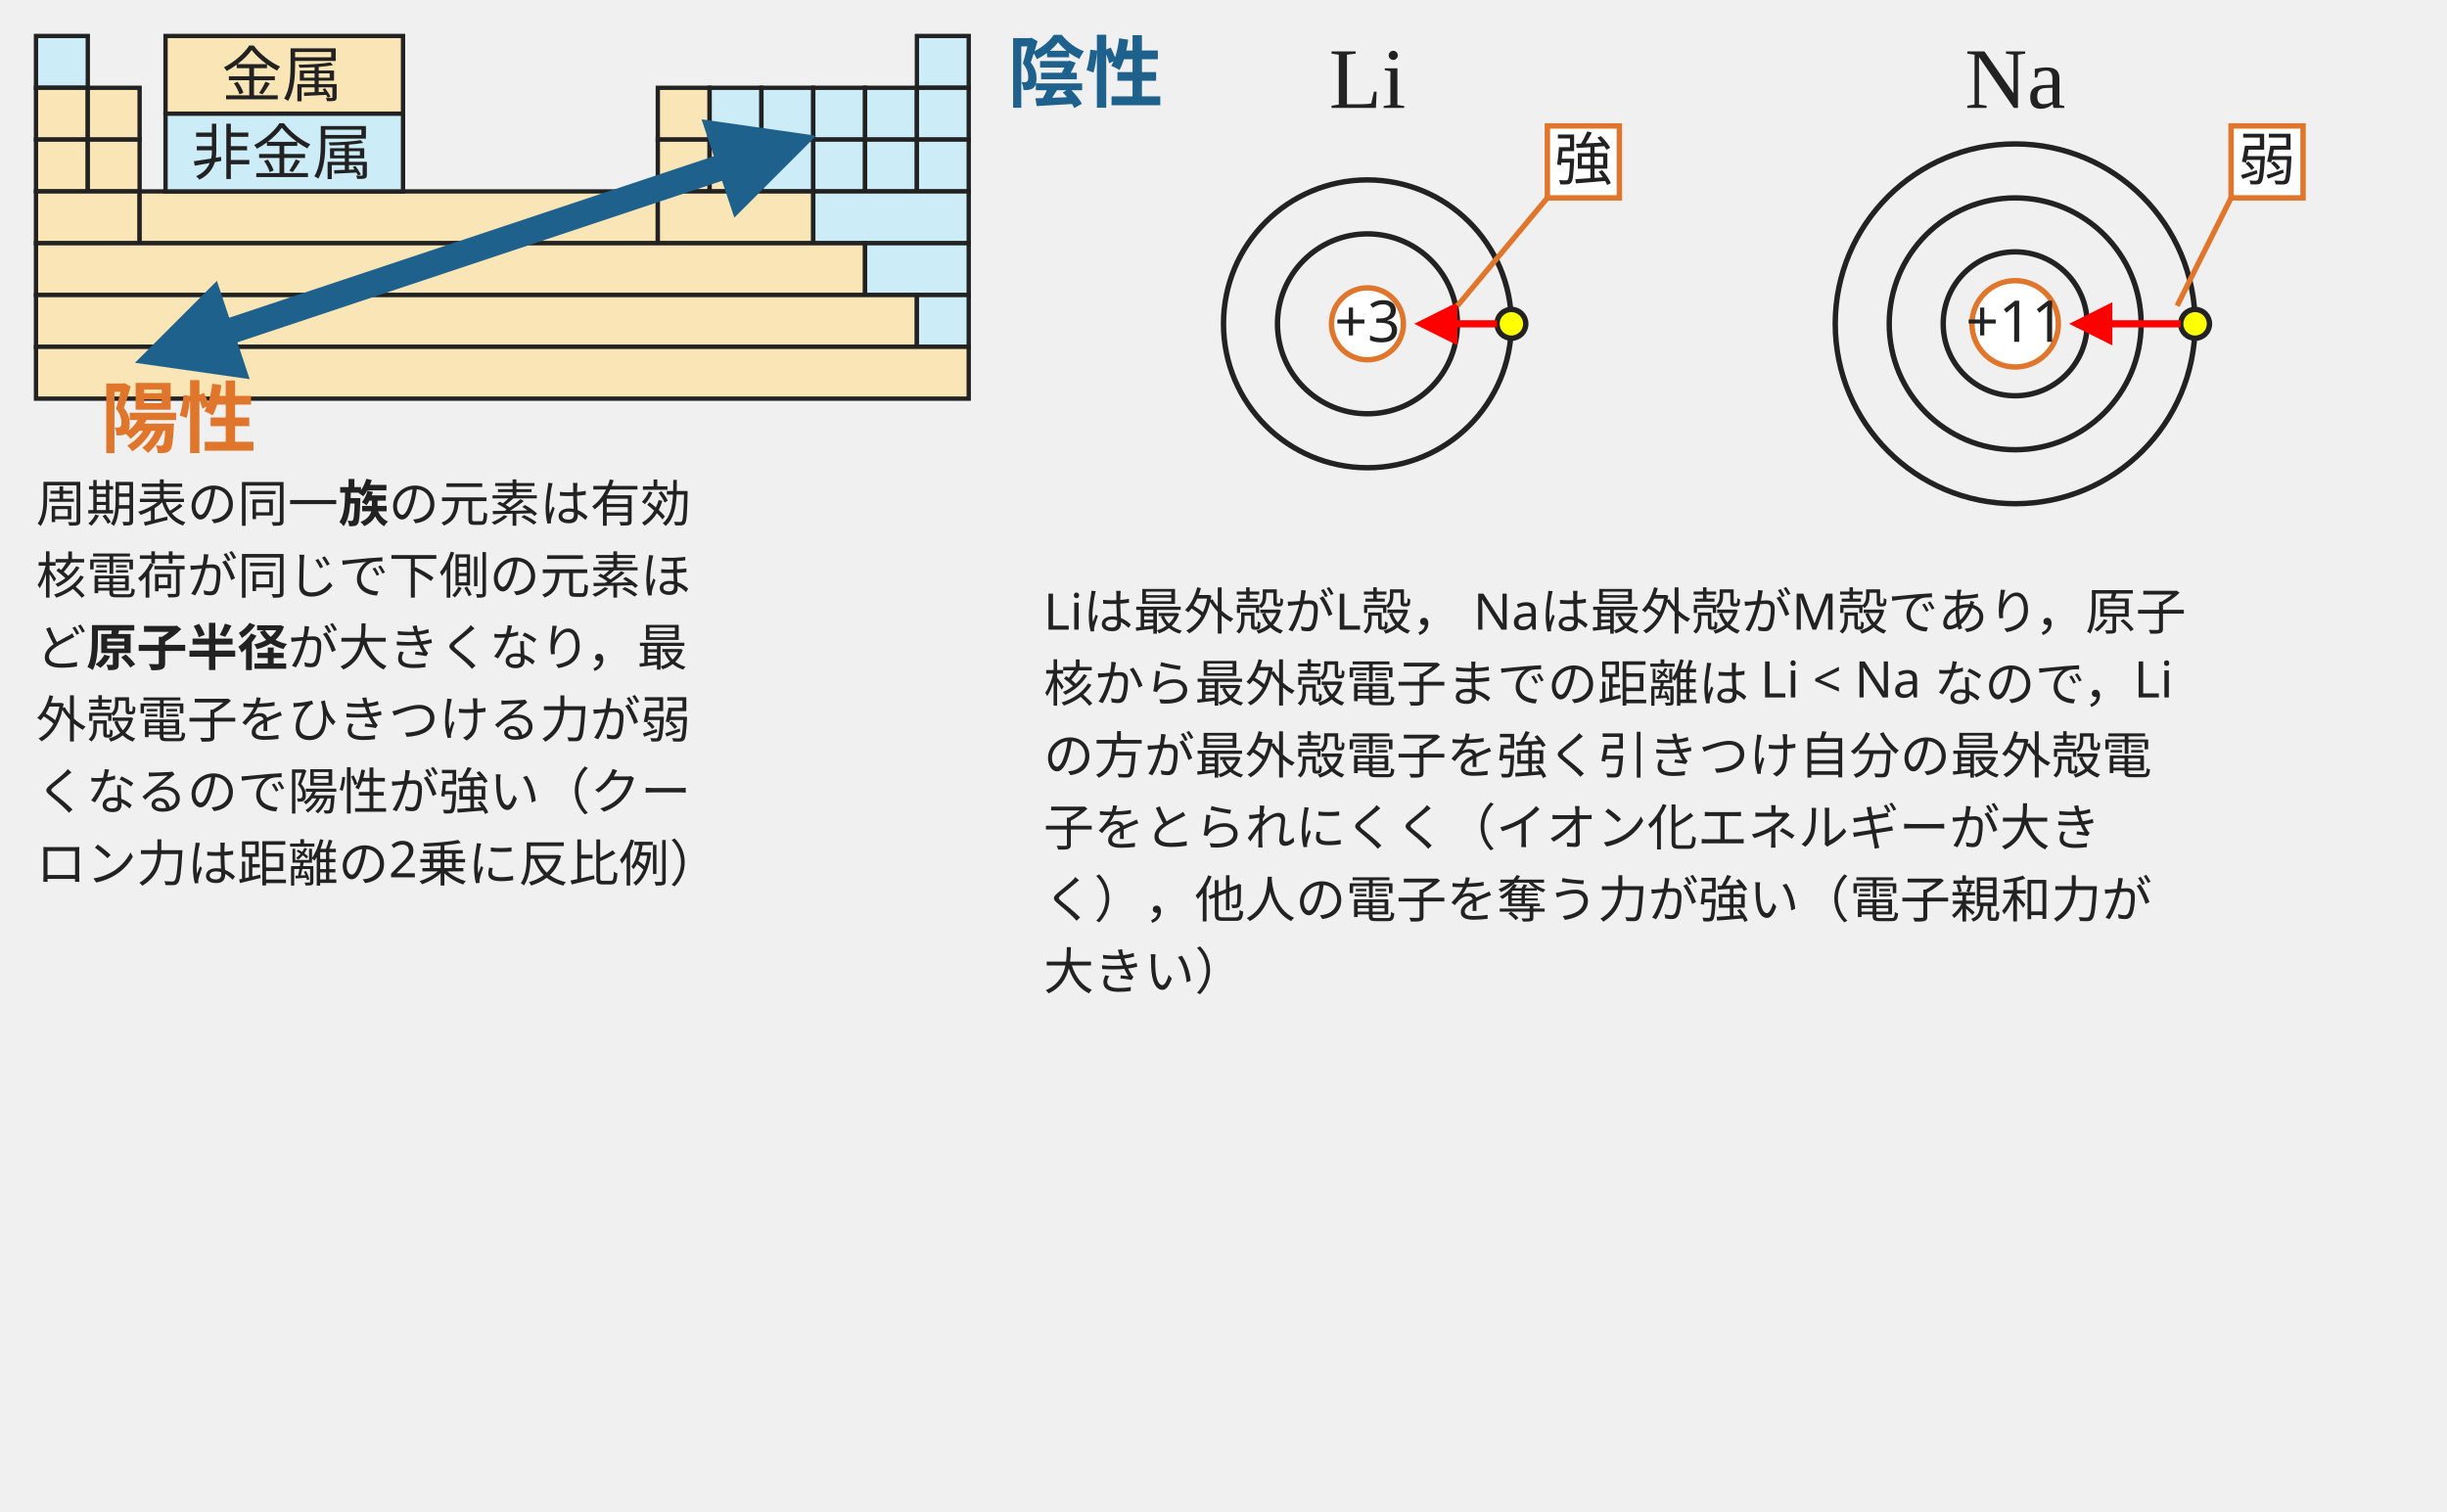
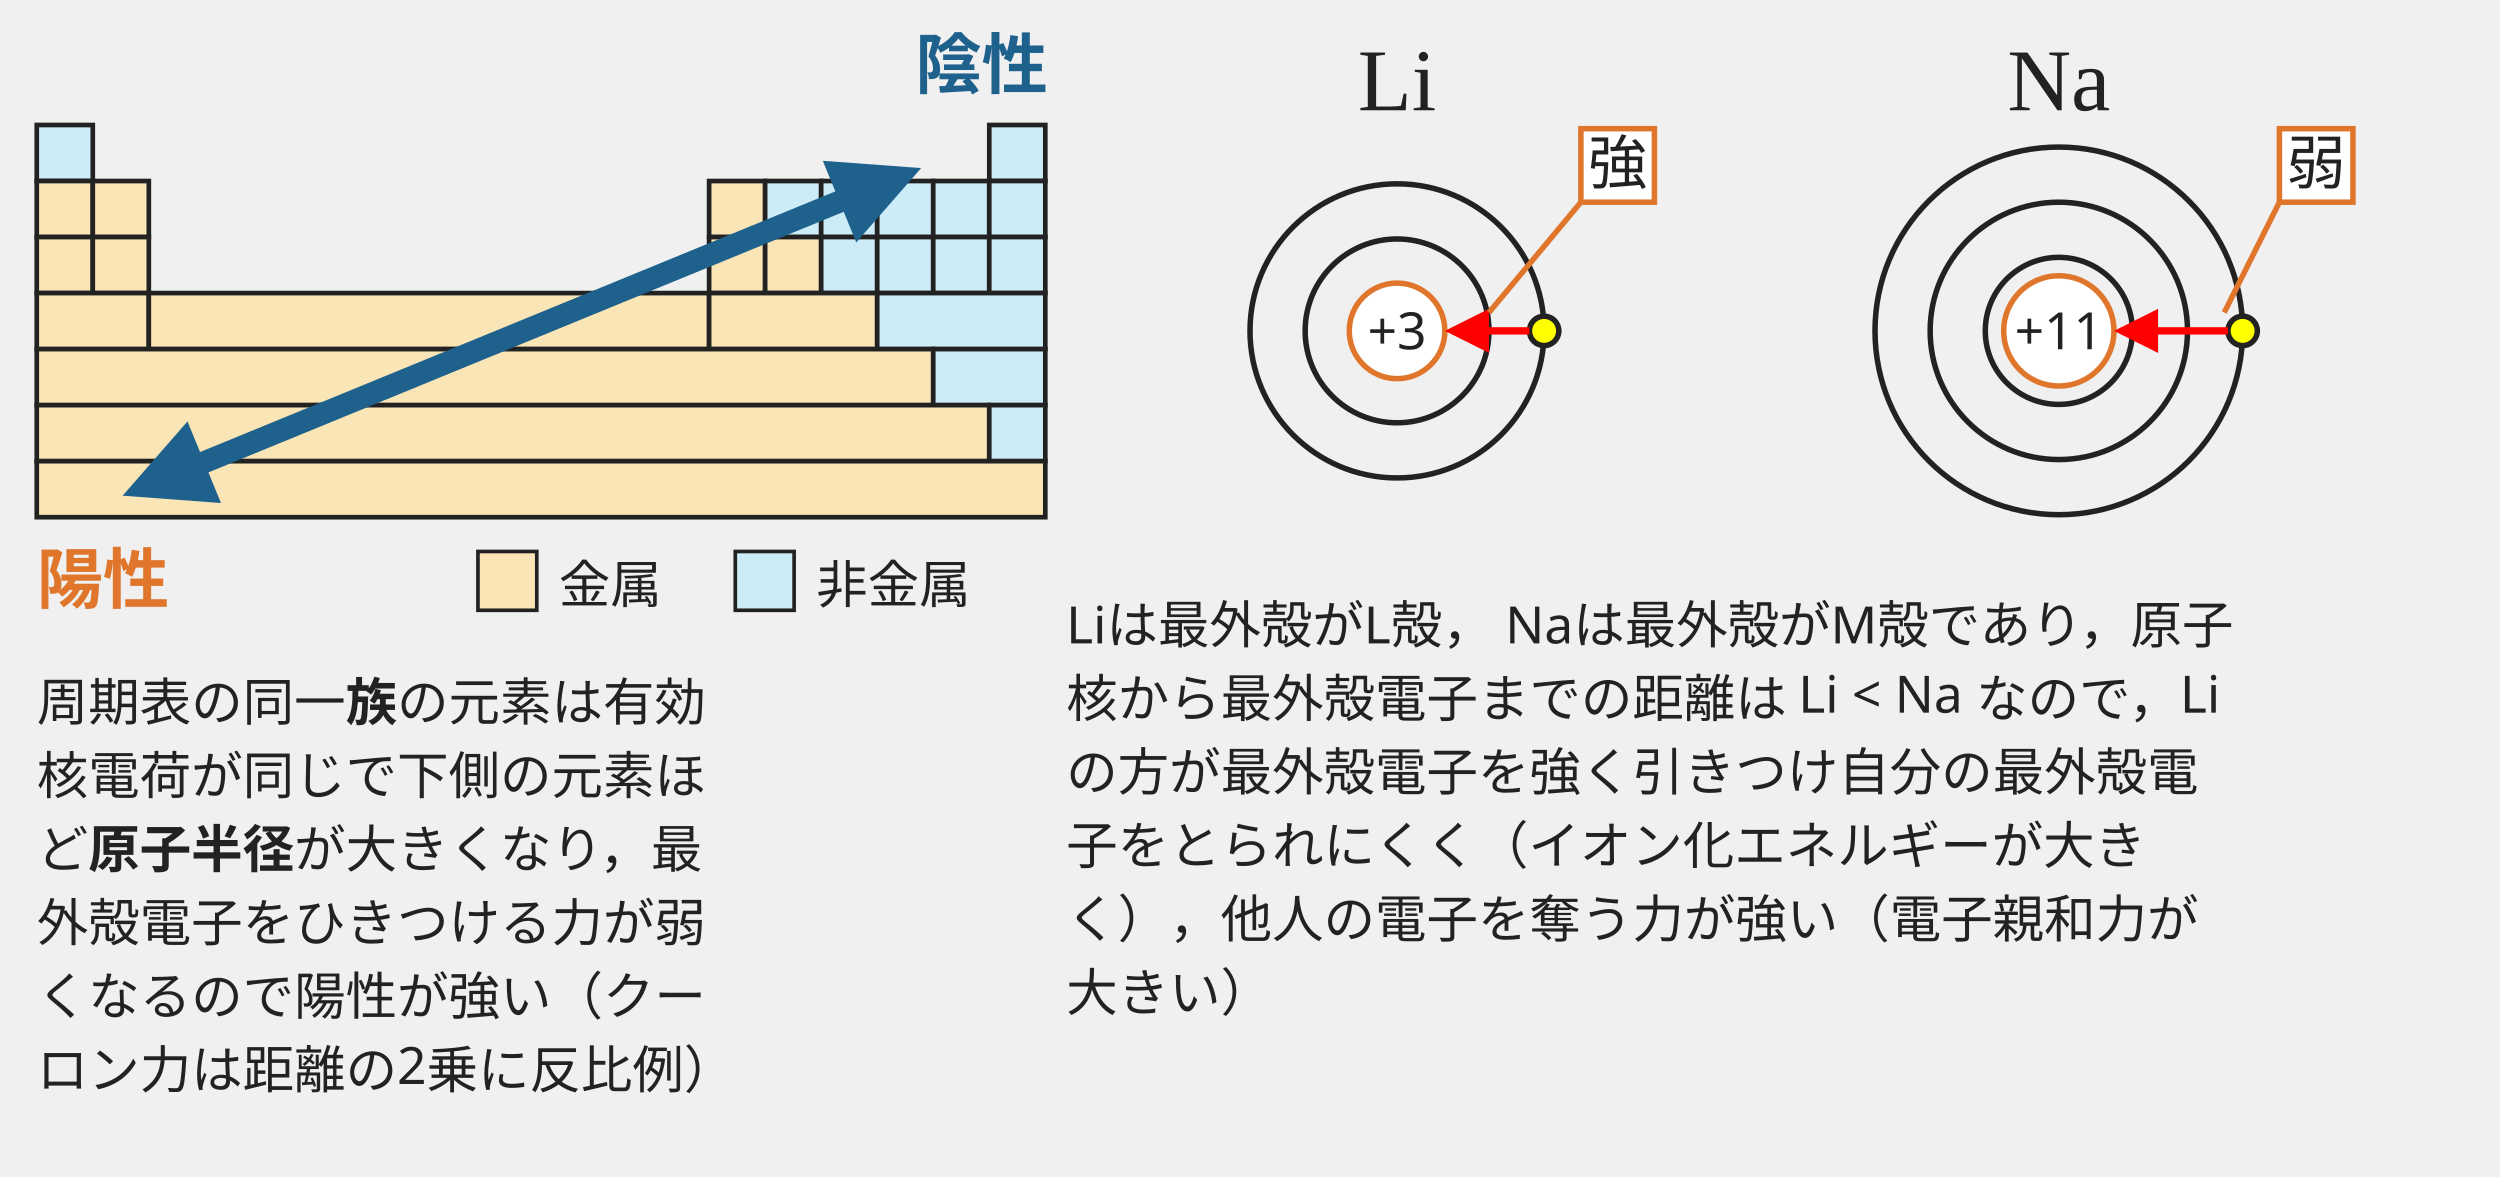
- <svg xmlns="http://www.w3.org/2000/svg" width="680" height="420" viewBox="0 0 680 420" role="img">
+ <svg xmlns="http://www.w3.org/2000/svg" width="680" height="320" viewBox="0 0 680 320" role="img">
  <style>
    text { font-family: system-ui, sans-serif; fill: #222; font-size: 16px; }
    .titleText { font-family: "Times New Roman", serif; font-size: 24px; text-anchor: middle; }
    .descText { font-size: 14px; }
    .boxMetal { fill: #fae5b6; stroke: #222; stroke-width: 1; }
    .boxNonmetal { fill: #ccecf7; stroke: #222; stroke-width: 1; }
    .arrow { stroke: #1f618d; stroke-width: 6; fill: none; marker-end: url(#arrowhead); marker-start: url(#arrowhead-start); }
    .arrowRed { stroke: #ff0000; stroke-width: 2; fill: none; marker-end: url(#arrowheadRed); }
    .textOrange { fill: #e0762b; font-weight: bold; font-size: 18px; }
    .textBlue { fill: #1f618d; font-weight: bold; font-size: 18px; }
    .shell { fill: none; stroke: #222; stroke-width: 1.5; }
    .nucleus { fill: #fff; stroke: #e0762b; stroke-width: 1.5; }
    .electron { fill: #ffff00; stroke: #222; stroke-width: 1.5; }
    .strongBox { fill: #fff; stroke: #e0762b; stroke-width: 1.5; }
    .lead { stroke: #e0762b; stroke-width: 1.5; fill: none; }
  </style>
  <defs>
    <marker id="arrowhead" markerWidth="4" markerHeight="4" refX="3" refY="2" orient="auto">
      <polygon points="0,0 4,2 0,4" fill="#1f618d" />
    </marker>
    <marker id="arrowhead-start" markerWidth="4" markerHeight="4" refX="1" refY="2" orient="auto-start-reverse">
      <polygon points="0,0 4,2 0,4" fill="#1f618d" />
    </marker>
    <marker id="arrowheadRed" markerWidth="6" markerHeight="6" refX="5" refY="3" orient="auto">
      <polygon points="0,0 6,3 0,6" fill="#ff0000" />
    </marker>
  </defs>
-   <g transform="translate(10, 10)">
-     <g transform="scale(1.2)">
+   <g transform="translate(10, 0)">
+     <text x="275" y="24" class="textBlue" style="font-size: 18px;" text-anchor="end">陰性</text>
+     <g transform="translate(0, 34) scale(1.27)">
      <rect class="boxNonmetal" x="0" y="0" width="12" height="12" />
      <rect class="boxNonmetal" x="204" y="0" width="12" height="12" />
      <rect class="boxMetal" x="0" y="12" width="12" height="12" />
      <rect class="boxMetal" x="12" y="12" width="12" height="12" />
      <rect class="boxMetal" x="144" y="12" width="12" height="12" />
      <rect class="boxNonmetal" x="156" y="12" width="12" height="12" />
      <rect class="boxNonmetal" x="168" y="12" width="12" height="12" />
      <rect class="boxNonmetal" x="180" y="12" width="12" height="12" />
      <rect class="boxNonmetal" x="192" y="12" width="12" height="12" />
      <rect class="boxNonmetal" x="204" y="12" width="12" height="12" />
      <rect class="boxMetal" x="0" y="24" width="12" height="12" />
      <rect class="boxMetal" x="12" y="24" width="12" height="12" />
      <rect class="boxMetal" x="144" y="24" width="12" height="12" />
      <rect class="boxMetal" x="156" y="24" width="12" height="12" />
      <rect class="boxNonmetal" x="168" y="24" width="12" height="12" />
      <rect class="boxNonmetal" x="180" y="24" width="12" height="12" />
      <rect class="boxNonmetal" x="192" y="24" width="12" height="12" />
      <rect class="boxNonmetal" x="204" y="24" width="12" height="12" />
      <rect class="boxMetal" x="0" y="36" width="24" height="12" />
      <rect class="boxMetal" x="24" y="36" width="120" height="12" />
      <rect class="boxMetal" x="144" y="36" width="36" height="12" />
      <rect class="boxNonmetal" x="180" y="36" width="36" height="12" />
      <rect class="boxMetal" x="0" y="48" width="192" height="12" />
      <rect class="boxNonmetal" x="192" y="48" width="24" height="12" />
      <rect class="boxMetal" x="0" y="60" width="204" height="12" />
      <rect class="boxNonmetal" x="204" y="60" width="12" height="12" />
-       <rect class="boxMetal" x="0" y="72" width="216" height="12" fill="#fff" />
-       <rect class="boxMetal" x="30" y="0" width="55" height="18" />
-       <text x="57" y="14" style="font-size: 14px;" text-anchor="middle">金属</text>
-       <rect class="boxNonmetal" x="30" y="18" width="55" height="18" />
-       <text x="57" y="32" style="font-size: 14px;" text-anchor="middle">非金属</text>
-       <path class="arrow" d="M 40 70 L 175 25" />
-       <text x="15" y="95" class="textOrange" style="font-size: 18px;" text-anchor="start">陽性</text>
-       <text x="225" y="15" class="textBlue" style="font-size: 18px;" text-anchor="start">陰性</text>
+       <rect class="boxMetal" x="0" y="72" width="216" height="12" />
    </g>
-     <text x="0" y="135" class="descText">周期表の同一<tspan font-weight="bold">族</tspan>の元素は有効</text>
-     <text x="0" y="155" class="descText">核電荷が同じで下側の元素ほ</text>
-     <text x="0" y="175" class="descText">ど<tspan font-weight="bold">原子半径</tspan>が大きくなり，最</text>
-     <text x="0" y="195" class="descText">外殻電子をひきつける力が弱</text>
-     <text x="0" y="215" class="descText">くなるので陽性が強い（クー</text>
-     <text x="0" y="235" class="descText">ロン力は距離の2乗に反比例）</text>
+     <path class="arrow" d="M 40 128 L 235 48" />
+     <text x="0" y="164" class="textOrange" style="font-size: 18px;" text-anchor="start">陽性</text>
+     <rect class="boxMetal" x="120" y="150" width="16" height="16" />
+     <text x="142" y="164" style="font-size: 14px;">金属</text>
+     <rect class="boxNonmetal" x="190" y="150" width="16" height="16" />
+     <text x="212" y="164" style="font-size: 14px;">非金属</text>
+     <text x="0" y="196" class="descText">周期表の同一<tspan font-weight="bold">族</tspan>の元素は有効</text>
+     <text x="0" y="216" class="descText">核電荷が同じで下側の元素ほ</text>
+     <text x="0" y="236" class="descText">ど<tspan font-weight="bold">原子半径</tspan>が大きくなり，最</text>
+     <text x="0" y="256" class="descText">外殻電子をひきつける力が弱</text>
+     <text x="0" y="276" class="descText">くなるので陽性が強い（クー</text>
+     <text x="0" y="296" class="descText">ロン力は距離の2乗に反比例）</text>
  </g>
  <g transform="translate(320, 10)">
    <text x="60" y="20" class="titleText">Li</text>
    <circle cx="60" cy="80" r="25" class="shell" />
    <circle cx="60" cy="80" r="40" class="shell" />
-     <circle cx="60" cy="80" r="10" class="nucleus" />
-     <text x="60" y="85" font-size="12" text-anchor="middle">+3</text>
+     <circle cx="60" cy="80" r="13" class="nucleus" />
+     <text x="60" y="85" style="font-size: 14px;" text-anchor="middle">+3</text>
    <circle cx="100" cy="80" r="4" class="electron" />
    <path class="arrowRed" d="M 96 80 L 75 80" stroke-width="3" />
    <rect class="strongBox" x="110" y="25" width="20" height="20" />
    <text x="120" y="40" font-size="14" text-anchor="middle">強</text>
    <path class="lead" d="M 110 45 L 85 75" />
    <text x="240" y="20" class="titleText">Na</text>
    <circle cx="240" cy="80" r="20" class="shell" />
    <circle cx="240" cy="80" r="35" class="shell" />
    <circle cx="240" cy="80" r="50" class="shell" />
-     <circle cx="240" cy="80" r="12" class="nucleus" />
-     <text x="240" y="85" font-size="12" text-anchor="middle">+11</text>
+     <circle cx="240" cy="80" r="15" class="nucleus" />
+     <text x="240" y="85" style="font-size: 14px;" text-anchor="middle">+11</text>
    <circle cx="290" cy="80" r="4" class="electron" />
    <path class="arrowRed" d="M 286 80 L 257 80" stroke-width="1.5" />
    <rect class="strongBox" x="300" y="25" width="20" height="20" />
    <text x="310" y="40" font-size="14" text-anchor="middle">弱</text>
    <path class="lead" d="M 300 45 L 285 75" />
    <text x="-30" y="165" class="descText">Liは最外殻がL殻， Naは最外殻がM殻であり，原子</text>
    <text x="-30" y="185" class="descText">核から最外殻電子までの距離は Li &lt; Na なので，Li</text>
    <text x="-30" y="205" class="descText">の方が最外殻電子を強く引きつけ自分の最外殻電</text>
    <text x="-30" y="225" class="descText">子をとられにくく（イオン化エネルギーが大き</text>
    <text x="-30" y="245" class="descText">く），他人の電子を奪う力が強い（電子親和力が</text>
    <text x="-30" y="265" class="descText">大きい）</text>
  </g>
</svg>
